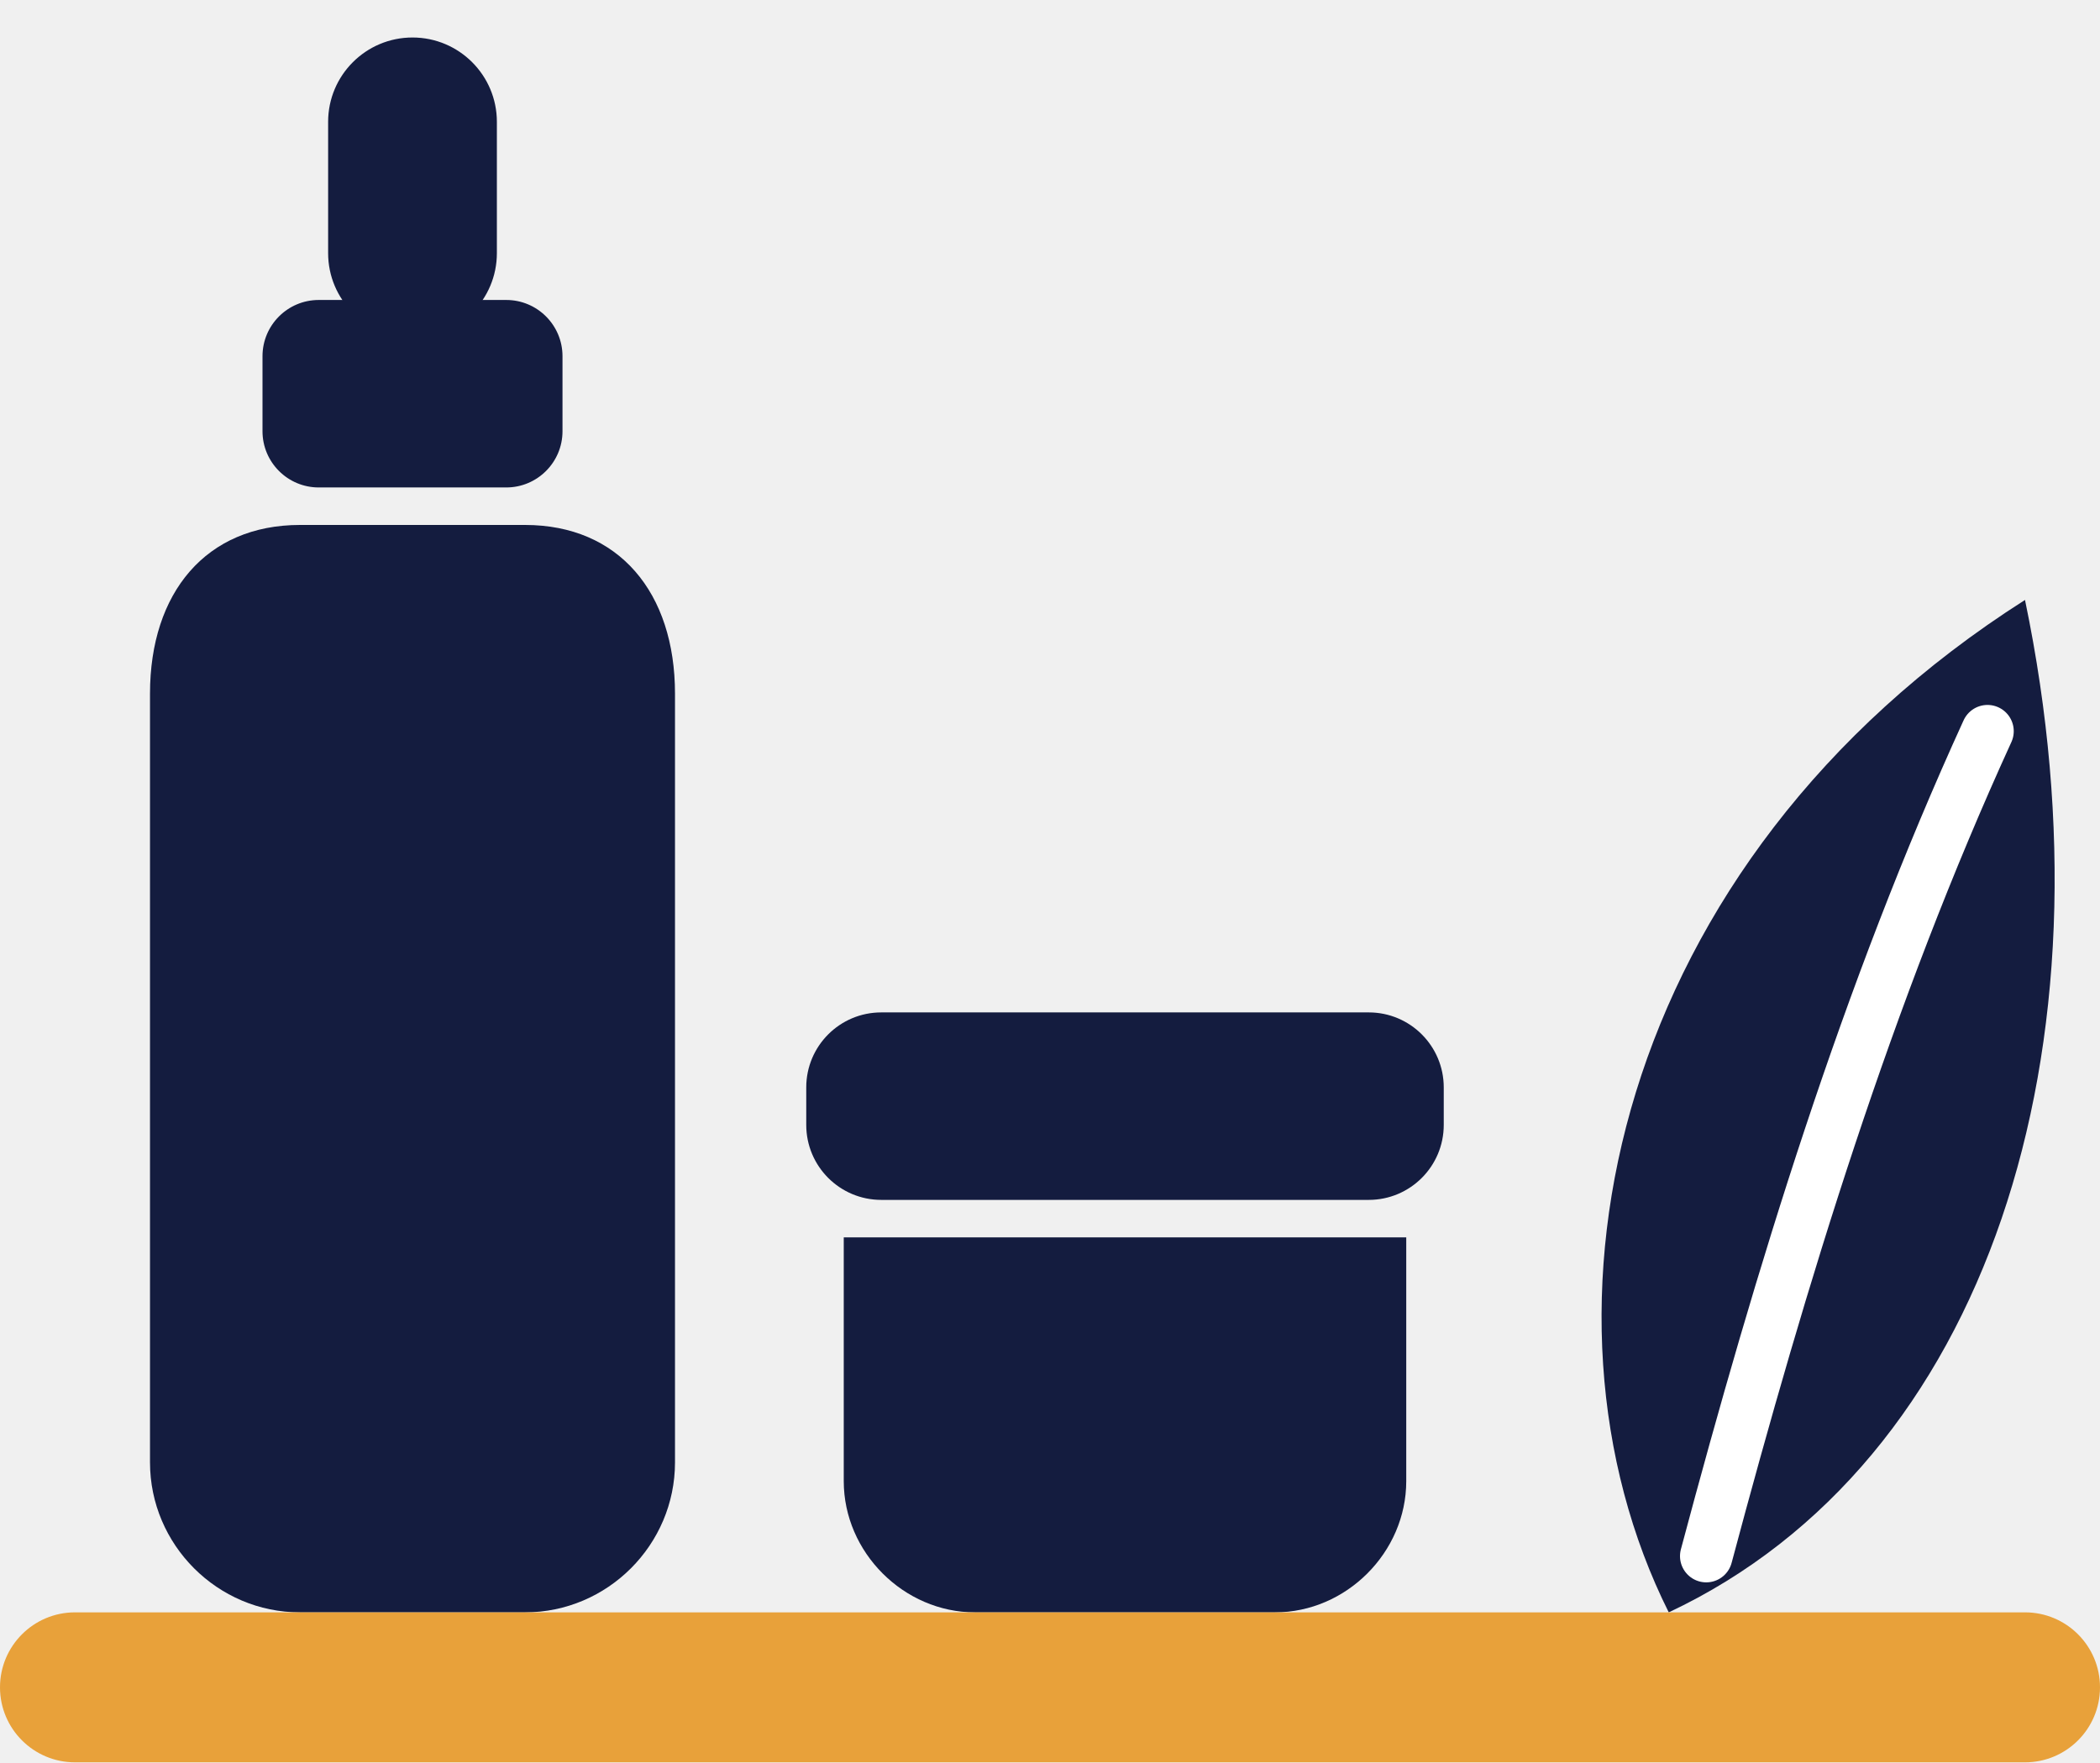
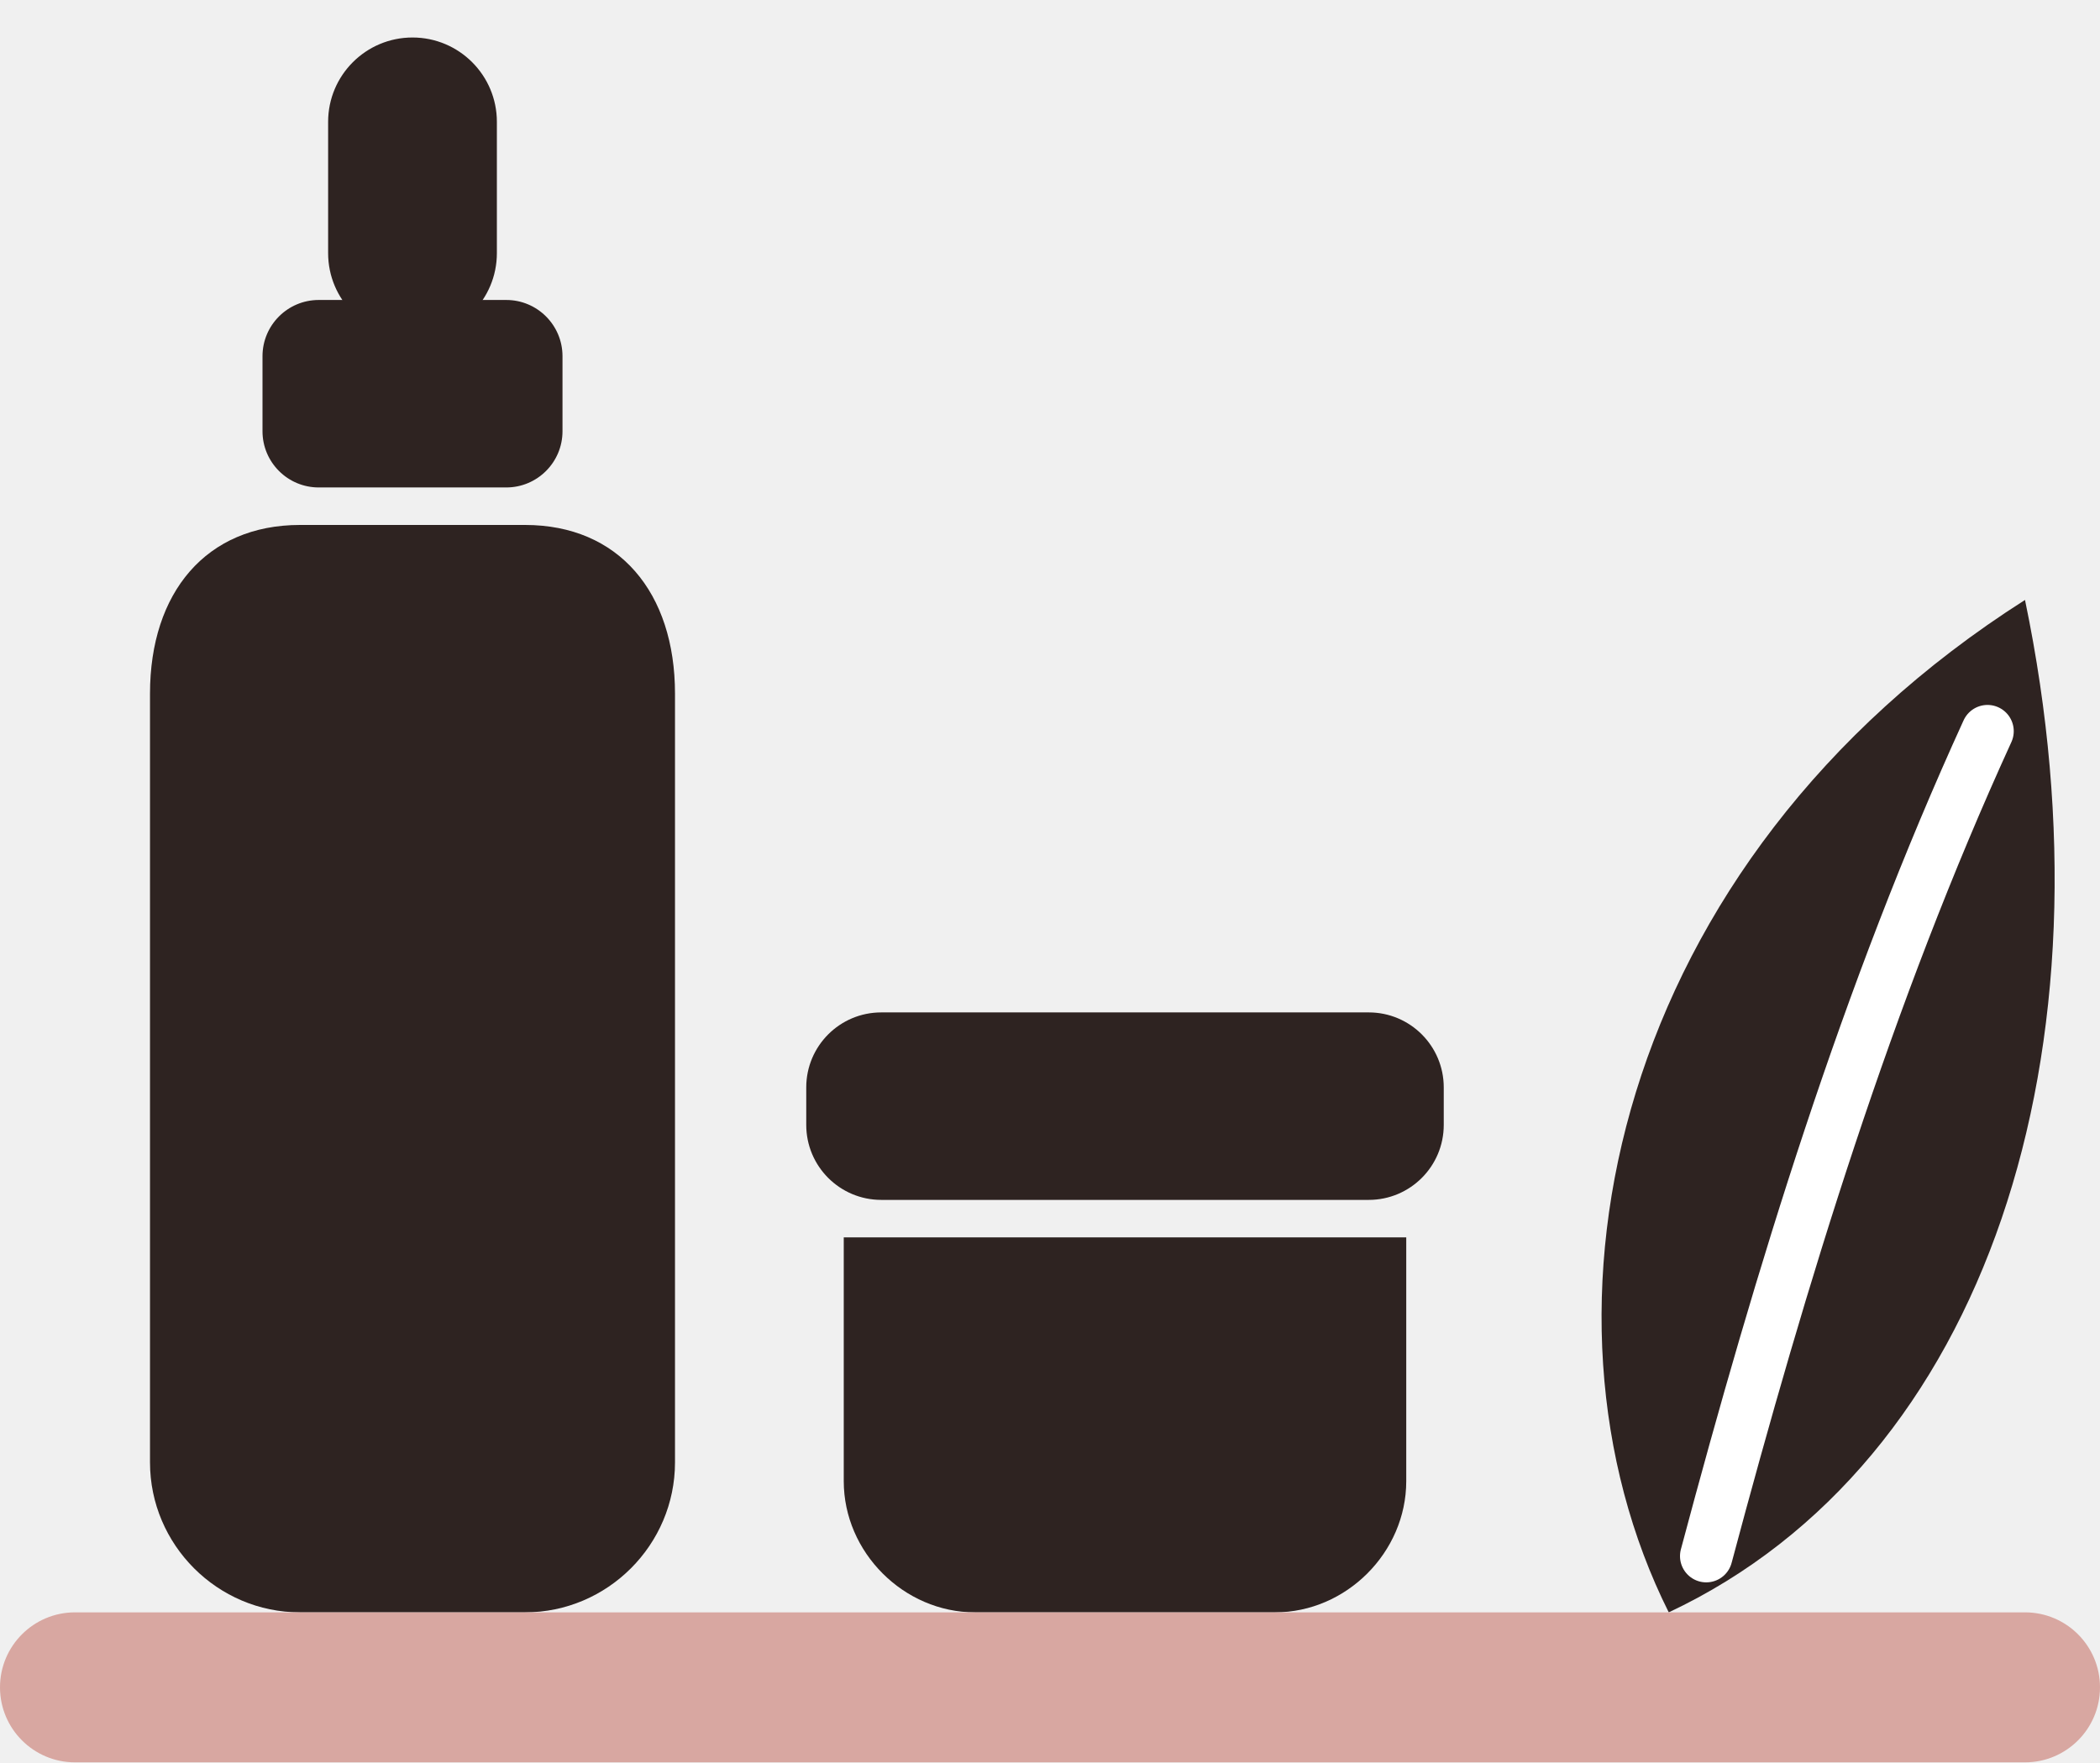
<svg xmlns="http://www.w3.org/2000/svg" viewBox="4 7 56 47">
-   <rect x="12.75" y="8" width="4.5" height="8" rx="2.25" fill="#141C3F" />
-   <rect x="11" y="15" width="8" height="5" rx="1.5" fill="#141C3F" />
-   <path d="M12 21H18C20.5 21 22 22.8 22 25.5V46C22 48.2 20.2 50 18 50H12C9.8 50 8 48.2 8 46V25.5C8 22.8 9.5 21 12 21Z" fill="#141C3F" />
-   <rect x="25.5" y="34" width="17" height="5" rx="2" fill="#141C3F" />
-   <path d="M26.5 40H41.5V46.5C41.5 48.4 39.9 50 38 50H30C28.1 50 26.5 48.4 26.5 46.5Z" fill="#141C3F" />
-   <path d="M48.5 50C44.5 42 47 30 58 23C60.5 35 57 46 48.5 50Z" fill="#141C3F" />
+   <rect x="12.75" y="8" width="4.5" height="8" rx="2.25" fill="#2E2321" />
+   <rect x="11" y="15" width="8" height="5" rx="1.5" fill="#2E2321" />
+   <path d="M12 21H18C20.5 21 22 22.8 22 25.5V46C22 48.2 20.2 50 18 50H12C9.8 50 8 48.2 8 46V25.5C8 22.8 9.5 21 12 21Z" fill="#2E2321" />
+   <rect x="25.5" y="34" width="17" height="5" rx="2" fill="#2E2321" />
+   <path d="M26.5 40H41.5V46.5C41.5 48.4 39.9 50 38 50H30C28.1 50 26.5 48.4 26.5 46.5Z" fill="#2E2321" />
+   <path d="M48.5 50C44.5 42 47 30 58 23C60.5 35 57 46 48.5 50Z" fill="#2E2321" />
  <path d="M49.5 48.5C51.5 41 53.8 33.5 57 26.5" fill="none" stroke="#FFFFFF" stroke-width="1.4" stroke-linecap="round" />
-   <rect x="4" y="50" width="56" height="4" rx="2" fill="#E8A13A" />
+   <rect x="4" y="50" width="56" height="4" rx="2" fill="#D8A7A1" />
</svg>
